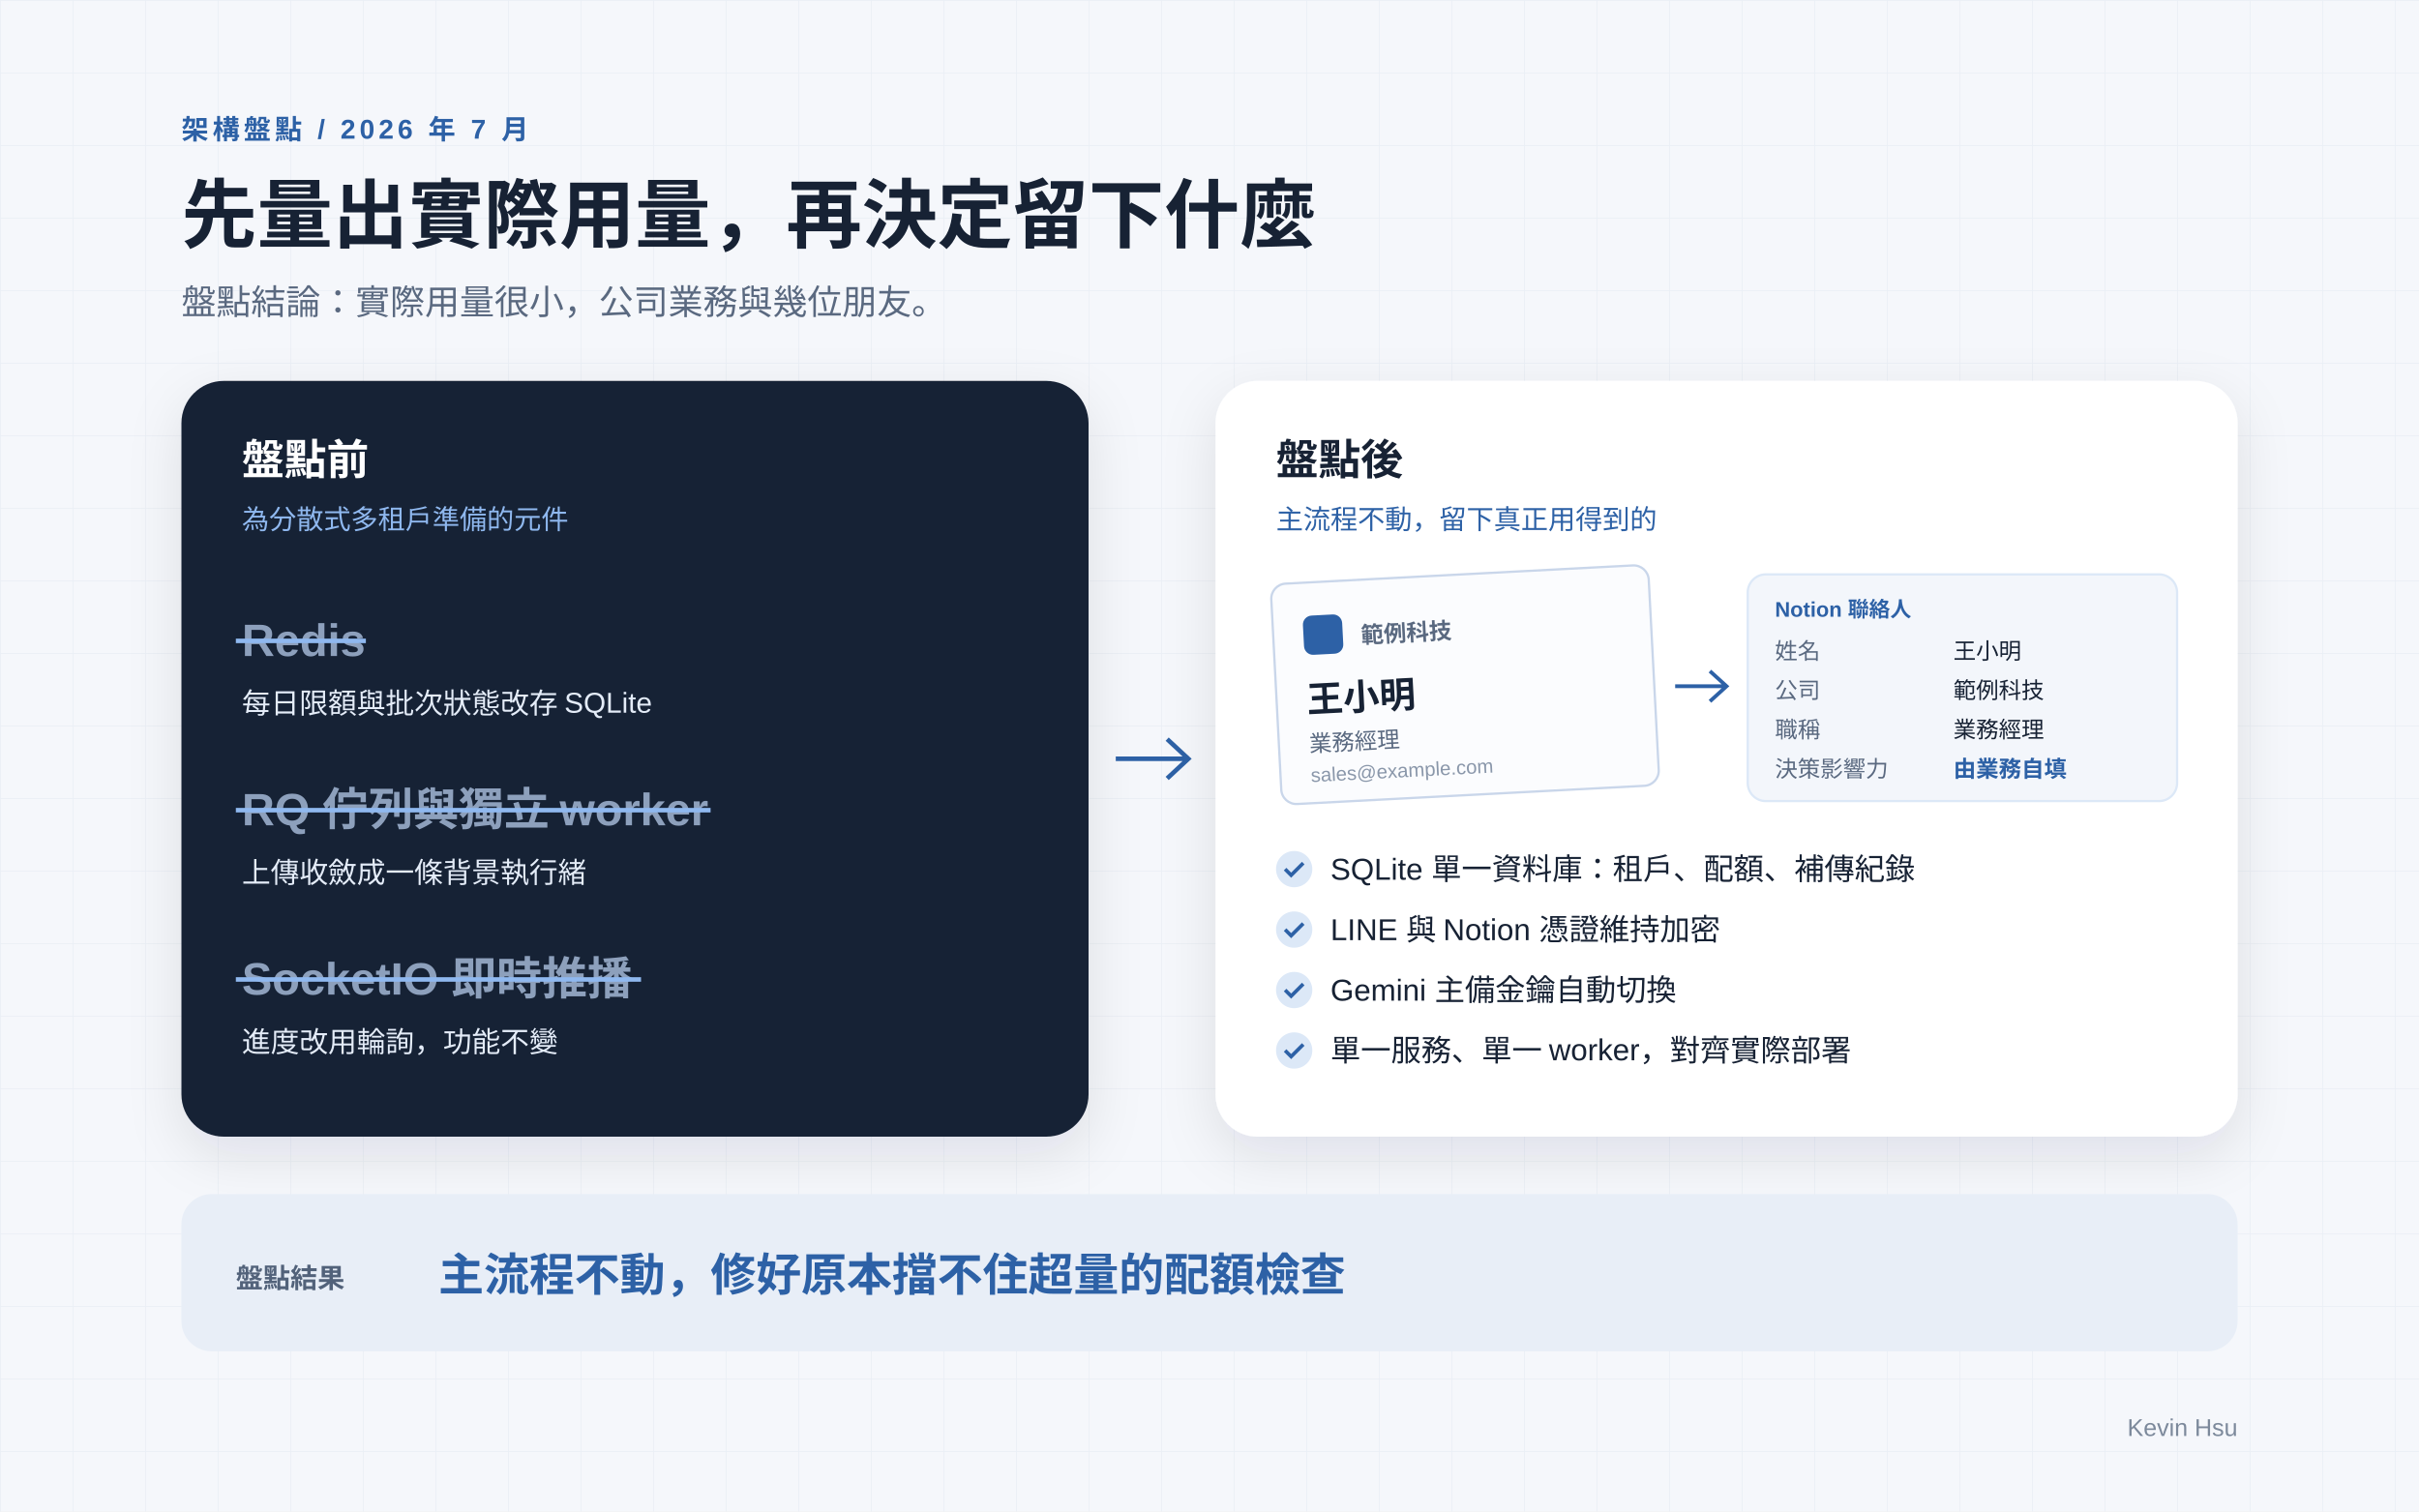
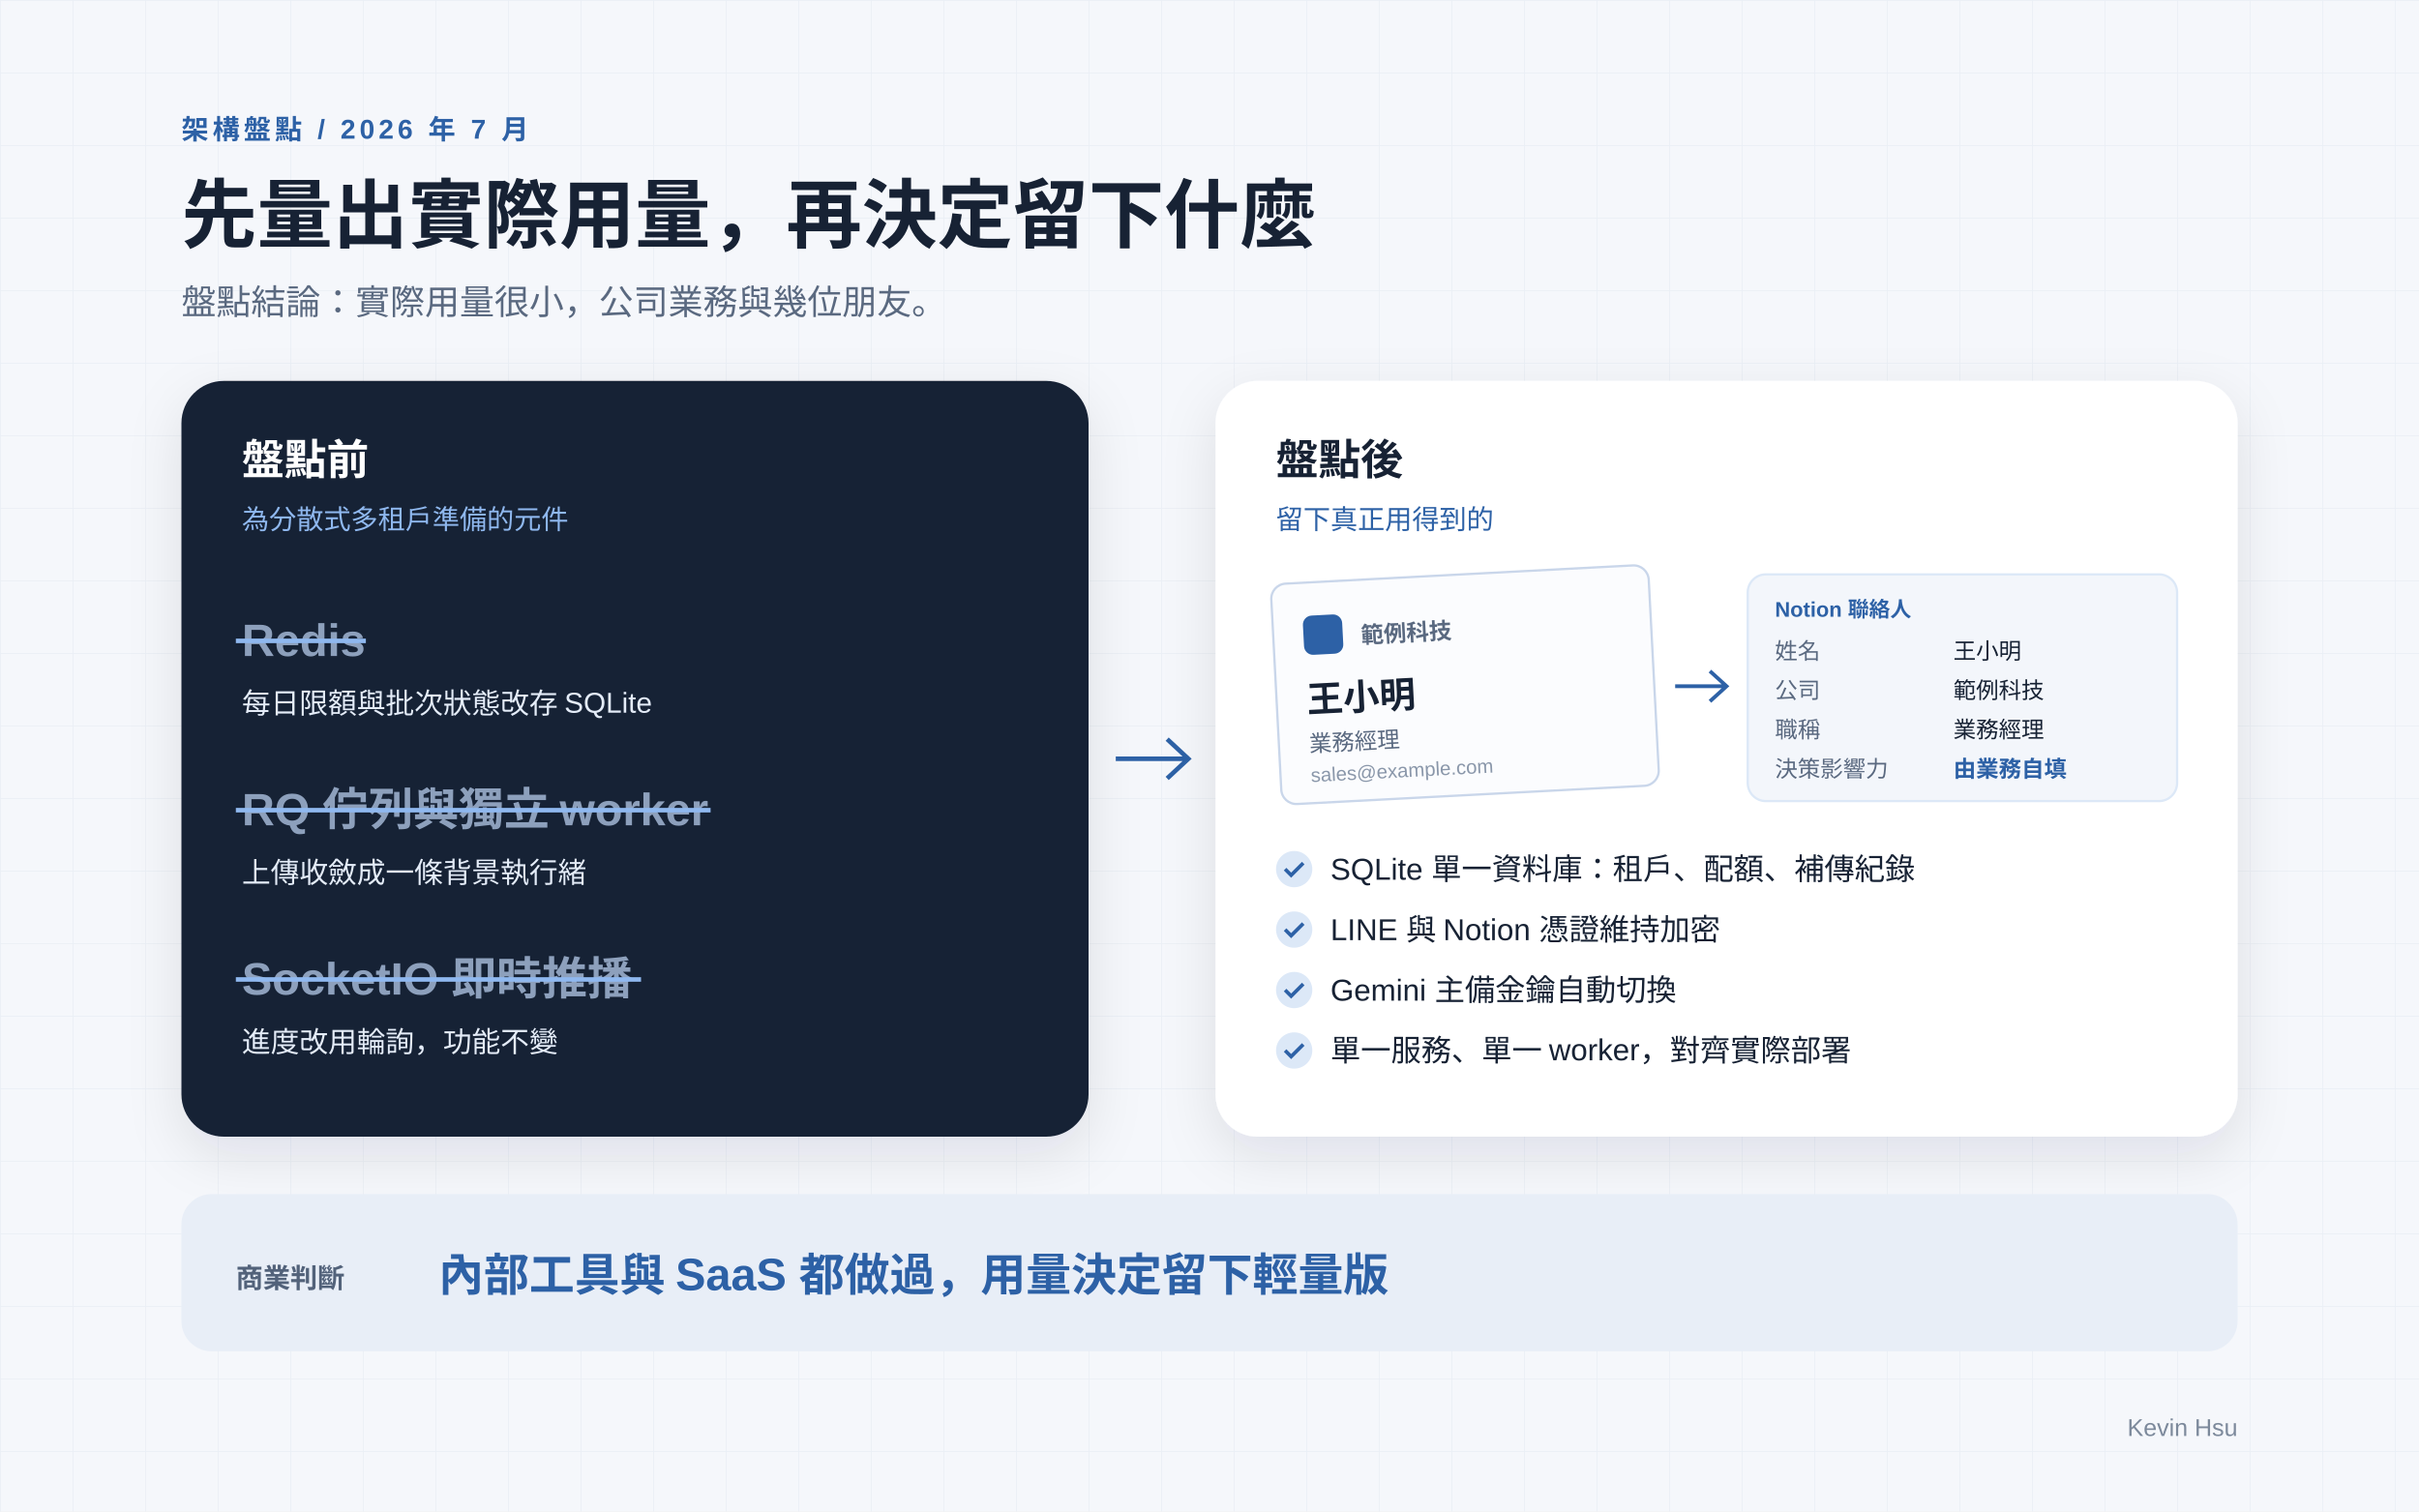
<svg xmlns="http://www.w3.org/2000/svg" width="1600" height="1000" viewBox="0 0 1600 1000" role="img" aria-labelledby="title desc">
  <defs>
    <pattern id="grid" width="48" height="48" patternUnits="userSpaceOnUse">
      <path d="M48 0H0V48" fill="none" stroke="#DCE4EF" stroke-width="1" />
    </pattern>
    <filter id="shadow" x="-15%" y="-15%" width="130%" height="140%">
      <feDropShadow dx="0" dy="12" stdDeviation="18" flood-color="#132033" flood-opacity=".10" />
    </filter>
  </defs>
  <rect width="1600" height="1000" fill="#F5F7FB" />
  <rect width="1600" height="1000" fill="url(#grid)" opacity=".48" />
  <text x="120" y="92" fill="#2D61A6" font-family="Arial, 'PingFang TC', 'Noto Sans TC', sans-serif" font-size="18" font-weight="700" text-anchor="start" letter-spacing="2.6">架構盤點 / 2026 年 7 月</text>
  <text x="120" y="160" fill="#172234" font-family="Arial, 'PingFang TC', 'Noto Sans TC', sans-serif" font-size="50" font-weight="700" text-anchor="start">先量出實際用量，再決定留下什麼</text>
  <text x="120" y="208" fill="#5A6980" font-family="Arial, 'PingFang TC', 'Noto Sans TC', sans-serif" font-size="23" font-weight="400" text-anchor="start">盤點結論：實際用量很小，公司業務與幾位朋友。</text>
  <g filter="url(#shadow)">
    <rect x="120" y="252" width="600" height="500" rx="28" fill="#152236" />
  </g>
  <text x="160" y="314" fill="#FFFFFF" font-family="Arial, 'PingFang TC', 'Noto Sans TC', sans-serif" font-size="28" font-weight="700" text-anchor="start">盤點前</text>
  <text x="160" y="350" fill="#8FB8EF" font-family="Arial, 'PingFang TC', 'Noto Sans TC', sans-serif" font-size="18" font-weight="400" text-anchor="start">為分散式多租戶準備的元件</text>
  <text x="160" y="434" fill="#8DA0BC" font-family="Arial, 'PingFang TC', 'Noto Sans TC', sans-serif" font-size="30" font-weight="700" text-anchor="start">Redis</text>
  <path d="M156 424H242" stroke="#8FB8EF" stroke-width="3" />
  <text x="160" y="472" fill="#E4ECF8" font-family="Arial, 'PingFang TC', 'Noto Sans TC', sans-serif" font-size="19" font-weight="400" text-anchor="start">每日限額與批次狀態改存 SQLite</text>
  <text x="160" y="546" fill="#8DA0BC" font-family="Arial, 'PingFang TC', 'Noto Sans TC', sans-serif" font-size="30" font-weight="700" text-anchor="start">RQ 佇列與獨立 worker</text>
  <path d="M156 536H470" stroke="#8FB8EF" stroke-width="3" />
  <text x="160" y="584" fill="#E4ECF8" font-family="Arial, 'PingFang TC', 'Noto Sans TC', sans-serif" font-size="19" font-weight="400" text-anchor="start">上傳收斂成一條背景執行緒</text>
  <text x="160" y="658" fill="#8DA0BC" font-family="Arial, 'PingFang TC', 'Noto Sans TC', sans-serif" font-size="30" font-weight="700" text-anchor="start">SocketIO 即時推播</text>
  <path d="M156 648H424" stroke="#8FB8EF" stroke-width="3" />
  <text x="160" y="696" fill="#E4ECF8" font-family="Arial, 'PingFang TC', 'Noto Sans TC', sans-serif" font-size="19" font-weight="400" text-anchor="start">進度改用輪詢，功能不變</text>
  <path d="M738 502h48m-14-13 14 13-14 13" fill="none" stroke="#2D61A6" stroke-width="3" />
  <g filter="url(#shadow)">
    <rect x="804" y="252" width="676" height="500" rx="28" fill="#FFFFFF" />
  </g>
  <text x="844" y="314" fill="#172234" font-family="Arial, 'PingFang TC', 'Noto Sans TC', sans-serif" font-size="28" font-weight="700" text-anchor="start">盤點後</text>
-   <text x="844" y="350" fill="#2D61A6" font-family="Arial, 'PingFang TC', 'Noto Sans TC', sans-serif" font-size="18" font-weight="400" text-anchor="start">主流程不動，留下真正用得到的</text>
+   <text x="844" y="350" fill="#2D61A6" font-family="Arial, 'PingFang TC', 'Noto Sans TC', sans-serif" font-size="18" font-weight="400" text-anchor="start">留下真正用得到的</text>
  <rect x="844" y="380" width="250" height="146" rx="10" fill="#FBFCFE" stroke="#C9D6EA" stroke-width="1.5" transform="rotate(-3 969.0 453.0)" />
  <g transform="rotate(-3 969.0 453.0)">
    <rect x="864" y="402" width="26" height="26" rx="6" fill="#2D61A6" />
    <text x="902" y="422" fill="#5A6980" font-family="Arial, 'PingFang TC', 'Noto Sans TC', sans-serif" font-size="15" font-weight="700" text-anchor="start">範例科技</text>
    <text x="864" y="466" fill="#172234" font-family="Arial, 'PingFang TC', 'Noto Sans TC', sans-serif" font-size="24" font-weight="700" text-anchor="start">王小明</text>
    <text x="864" y="492" fill="#5A6980" font-family="Arial, 'PingFang TC', 'Noto Sans TC', sans-serif" font-size="15" font-weight="400" text-anchor="start">業務經理</text>
    <text x="864" y="512" fill="#8A97AA" font-family="Arial, 'PingFang TC', 'Noto Sans TC', sans-serif" font-size="13" font-weight="400" text-anchor="start">sales@example.com</text>
  </g>
  <path d="M1108 454h34m-11-10 11 10-11 10" fill="none" stroke="#2D61A6" stroke-width="2.5" />
  <rect x="1156" y="380" width="284" height="150" rx="12" fill="#F3F6FB" stroke="#DCE8F7" stroke-width="1.5" />
  <text x="1174" y="408" fill="#2D61A6" font-family="Arial, 'PingFang TC', 'Noto Sans TC', sans-serif" font-size="14" font-weight="700" text-anchor="start">Notion 聯絡人</text>
  <text x="1174" y="436" fill="#5A6980" font-family="Arial, 'PingFang TC', 'Noto Sans TC', sans-serif" font-size="15" font-weight="400" text-anchor="start">姓名</text>
  <text x="1292" y="436" fill="#172234" font-family="Arial, 'PingFang TC', 'Noto Sans TC', sans-serif" font-size="15" font-weight="400" text-anchor="start">王小明</text>
  <text x="1174" y="462" fill="#5A6980" font-family="Arial, 'PingFang TC', 'Noto Sans TC', sans-serif" font-size="15" font-weight="400" text-anchor="start">公司</text>
  <text x="1292" y="462" fill="#172234" font-family="Arial, 'PingFang TC', 'Noto Sans TC', sans-serif" font-size="15" font-weight="400" text-anchor="start">範例科技</text>
  <text x="1174" y="488" fill="#5A6980" font-family="Arial, 'PingFang TC', 'Noto Sans TC', sans-serif" font-size="15" font-weight="400" text-anchor="start">職稱</text>
  <text x="1292" y="488" fill="#172234" font-family="Arial, 'PingFang TC', 'Noto Sans TC', sans-serif" font-size="15" font-weight="400" text-anchor="start">業務經理</text>
  <text x="1174" y="514" fill="#5A6980" font-family="Arial, 'PingFang TC', 'Noto Sans TC', sans-serif" font-size="15" font-weight="400" text-anchor="start">決策影響力</text>
  <text x="1292" y="514" fill="#2D61A6" font-family="Arial, 'PingFang TC', 'Noto Sans TC', sans-serif" font-size="15" font-weight="700" text-anchor="start">由業務自填</text>
  <circle cx="856" cy="575" r="12" fill="#DCE8F7" />
  <path d="M850 575l4 4 8-8" fill="none" stroke="#2D61A6" stroke-width="2.4" />
  <text x="880" y="582" fill="#172234" font-family="Arial, 'PingFang TC', 'Noto Sans TC', sans-serif" font-size="20" font-weight="400" text-anchor="start">SQLite 單一資料庫：租戶、配額、補傳紀錄</text>
  <circle cx="856" cy="615" r="12" fill="#DCE8F7" />
  <path d="M850 615l4 4 8-8" fill="none" stroke="#2D61A6" stroke-width="2.4" />
  <text x="880" y="622" fill="#172234" font-family="Arial, 'PingFang TC', 'Noto Sans TC', sans-serif" font-size="20" font-weight="400" text-anchor="start">LINE 與 Notion 憑證維持加密</text>
  <circle cx="856" cy="655" r="12" fill="#DCE8F7" />
  <path d="M850 655l4 4 8-8" fill="none" stroke="#2D61A6" stroke-width="2.4" />
  <text x="880" y="662" fill="#172234" font-family="Arial, 'PingFang TC', 'Noto Sans TC', sans-serif" font-size="20" font-weight="400" text-anchor="start">Gemini 主備金鑰自動切換</text>
  <circle cx="856" cy="695" r="12" fill="#DCE8F7" />
  <path d="M850 695l4 4 8-8" fill="none" stroke="#2D61A6" stroke-width="2.4" />
  <text x="880" y="702" fill="#172234" font-family="Arial, 'PingFang TC', 'Noto Sans TC', sans-serif" font-size="20" font-weight="400" text-anchor="start">單一服務、單一 worker，對齊實際部署</text>
  <rect x="120" y="790" width="1360" height="104" rx="20" fill="#E8EEF7" />
-   <text x="156" y="852" fill="#52627A" font-family="Arial, 'PingFang TC', 'Noto Sans TC', sans-serif" font-size="18" font-weight="700" text-anchor="start">盤點結果</text>
-   <text x="290" y="854" fill="#2D61A6" font-family="Arial, 'PingFang TC', 'Noto Sans TC', sans-serif" font-size="30" font-weight="700" text-anchor="start">主流程不動，修好原本擋不住超量的配額檢查</text>
+   <text x="156" y="852" fill="#52627A" font-family="Arial, 'PingFang TC', 'Noto Sans TC', sans-serif" font-size="18" font-weight="700" text-anchor="start">商業判斷</text>
+   <text x="290" y="854" fill="#2D61A6" font-family="Arial, 'PingFang TC', 'Noto Sans TC', sans-serif" font-size="30" font-weight="700" text-anchor="start">內部工具與 SaaS 都做過，用量決定留下輕量版</text>
  <text x="1480" y="950" fill="#7C899B" font-family="Arial, 'PingFang TC', 'Noto Sans TC', sans-serif" font-size="16" font-weight="400" text-anchor="end">Kevin Hsu</text>
</svg>
